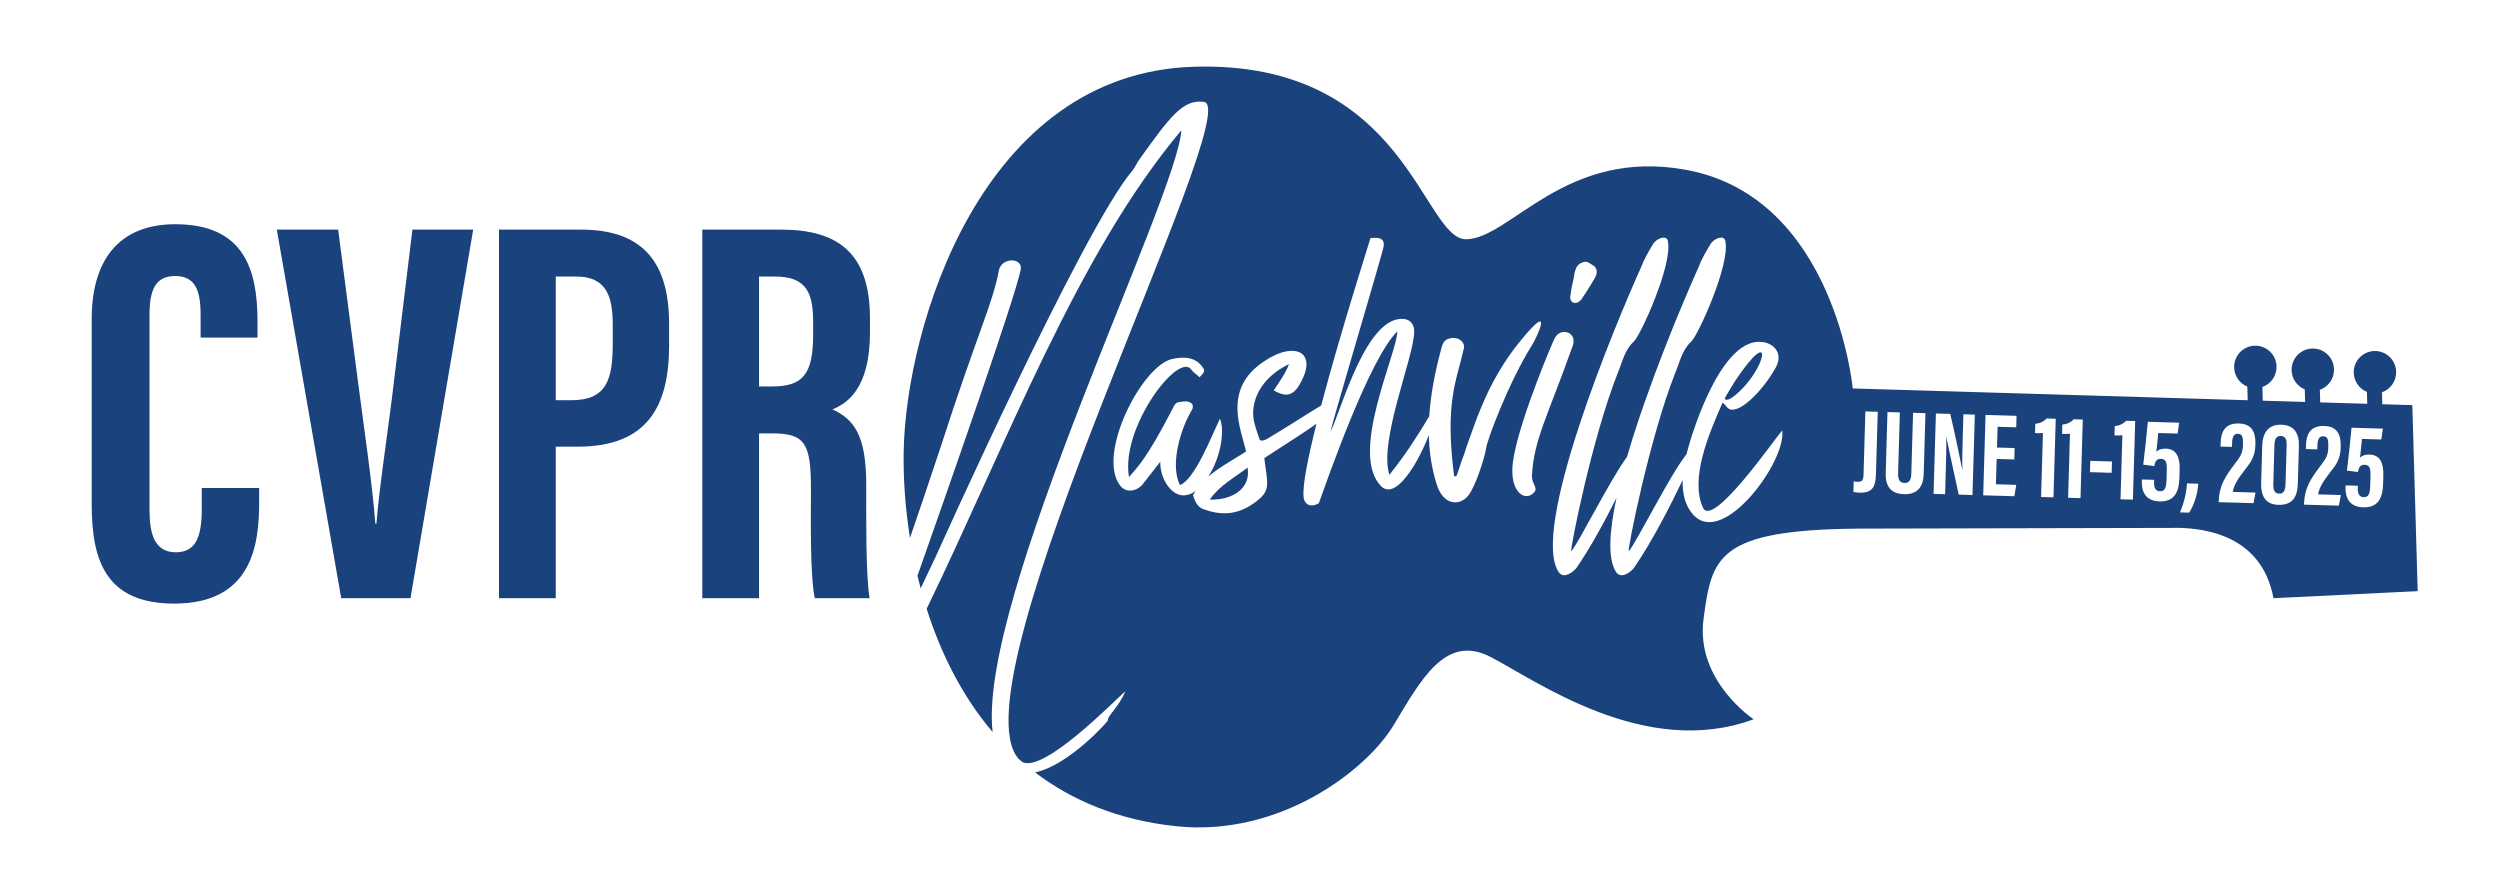
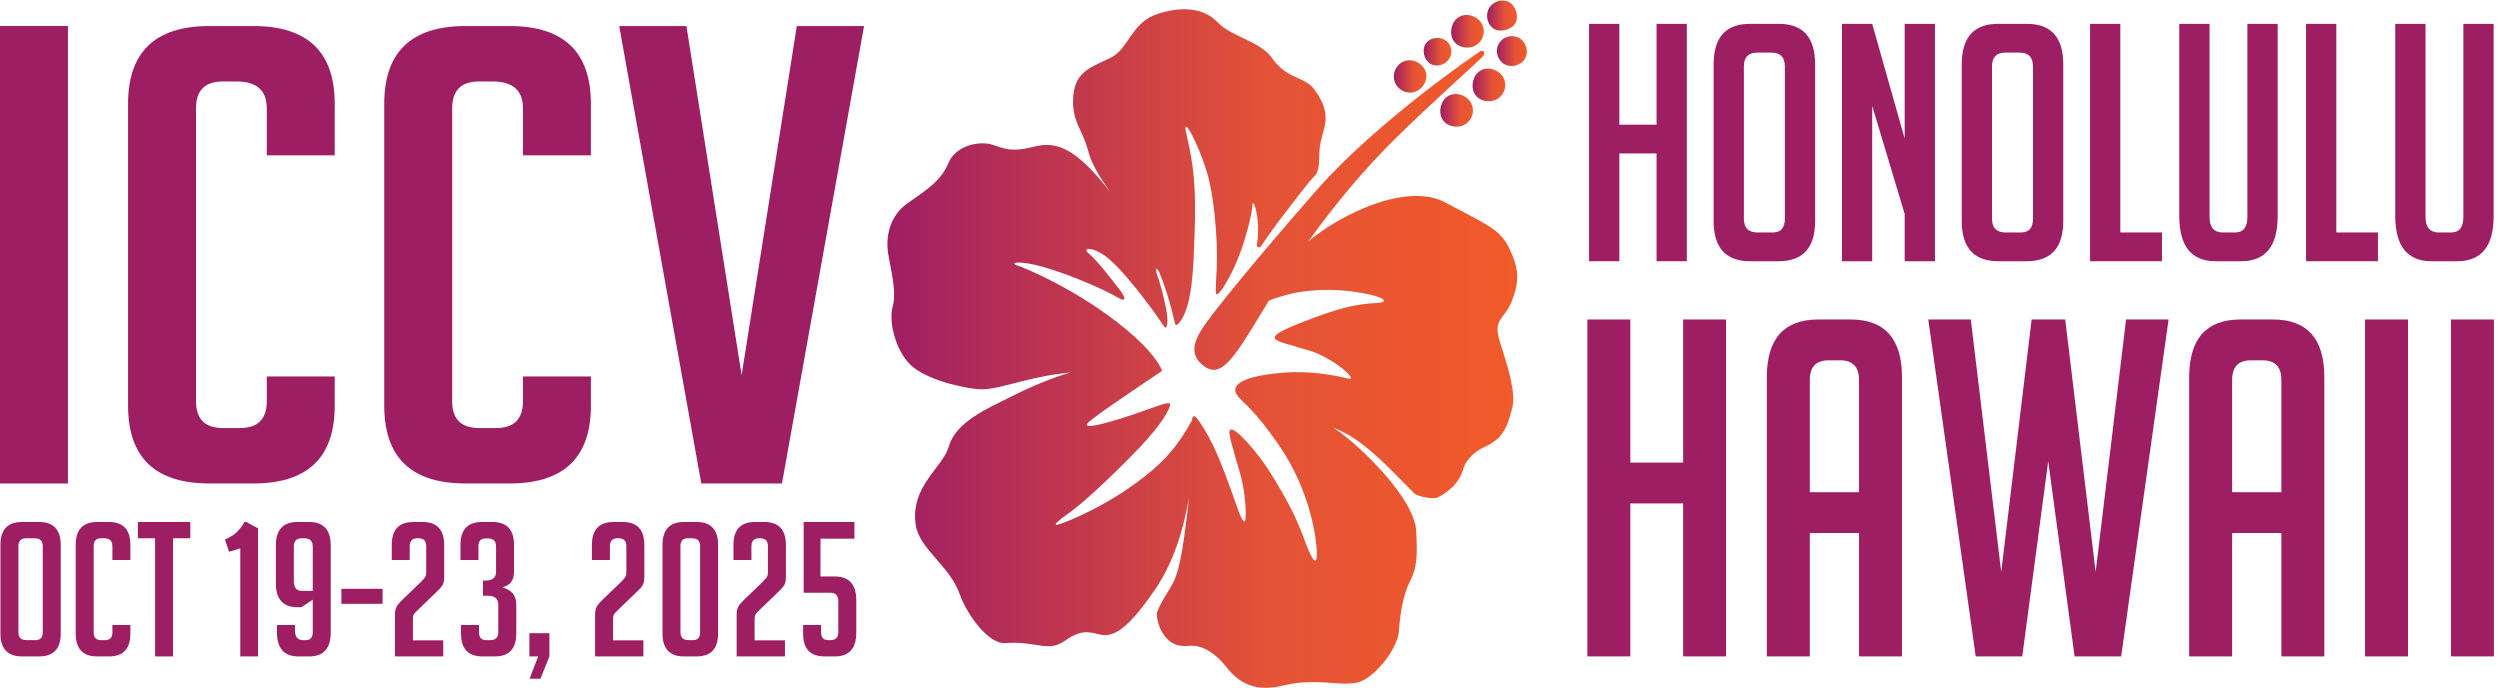
- <svg xmlns="http://www.w3.org/2000/svg" width="677" height="241" xml:space="preserve" overflow="hidden">
-   <g transform="translate(-108 -177)">
-     <g>
-       <g>
-         <g>
-           <g>
-             <path d="M45.344 91.778 45.344 87.893C45.344 76.494 43.447 60.521 22.37 60.521 3.91 60.521 0 72.058 0 87.265L0 137.523C0 152.902 6.977 163.103 22.633 163.103 41.327 163.103 44.897 150.714 44.897 136.902L44.897 132.438 29.489 132.438 29.489 138.705C29.489 145.329 27.937 149.099 22.597 149.099 17.347 149.099 15.652 145.472 15.652 138.652L15.652 85.952C15.652 79.449 16.947 74.395 22.782 74.395 28.331 74.395 29.805 78.787 29.805 86.203L29.805 91.778 45.344 91.778" fill="#1A427D" fill-rule="nonzero" fill-opacity="1" transform="matrix(1 0 0 -1.00148 132.834 401.064)" />
-             <path d="M67.567 61.978 50.128 161.647 66.735 161.647 72.034 121.096C73.765 107.674 75.918 93.574 76.814 82.109L77.094 82.109C77.972 92.917 80.275 107.149 81.874 120.78L86.85 161.647 103.308 161.647 86.323 61.978 67.567 61.978" fill="#1A427D" fill-rule="nonzero" fill-opacity="1" transform="matrix(1 0 0 -1.00148 132.834 401.064)" />
-             <path d="M125.662 115.513 129.875 115.513C139.459 115.513 141.099 121.11 141.099 130.838L141.099 135.738C141.099 142.983 139.78 148.956 131.242 148.956L125.662 148.956ZM110.291 161.647 132.459 161.647C148.288 161.647 156.358 153.828 156.358 136.203L156.358 130.33C156.358 113.881 150.484 102.954 131.6 102.954L125.662 102.954 125.662 61.978 110.291 61.978 110.291 161.647" fill="#1A427D" fill-rule="nonzero" fill-opacity="1" transform="matrix(1 0 0 -1.00148 132.834 401.064)" />
-             <path d="M180.715 119.239 184.24 119.239C192.374 119.239 195.365 122.304 195.365 133.143L195.365 136.561C195.365 144.265 193.772 148.956 185.059 148.956L180.715 148.956ZM180.715 106.547 180.715 61.978 165.344 61.978 165.344 161.647 186.635 161.647C201.8 161.647 210.754 155.571 210.754 137.631L210.754 133.834C210.754 118.519 204.468 114.624 200.607 113.042 206.42 110.315 209.745 106.125 209.745 92.601 209.745 84.21 209.596 68.019 210.658 61.978L195.811 61.978C194.487 68 194.768 84.37 194.768 91.611 194.768 103.761 193.203 106.547 184.282 106.547L180.715 106.547" fill="#1A427D" fill-rule="nonzero" fill-opacity="1" transform="matrix(1 0 0 -1.00148 132.834 401.064)" />
-             <path d="M592.822 105.852C591.697 105.885 591.134 105.127 591.086 103.481L590.773 92.739C590.728 91.159 591.176 90.289 592.372 90.254 593.561 90.219 594.03 91.095 594.079 92.737L594.39 103.467C594.433 104.93 593.998 105.818 592.822 105.852" fill="#1A427D" fill-rule="nonzero" fill-opacity="1" transform="matrix(1 0 0 -1.00148 132.834 401.064)" />
-             <path d="M444.982 116.806C453.648 123.898 455.814 136.7 445.179 120.942 444.982 120.549 442.027 116.019 442.224 115.821 443.012 115.23 444.194 116.215 444.982 116.806" fill="#1A427D" fill-rule="nonzero" fill-opacity="1" transform="matrix(1 0 0 -1.00148 132.834 401.064)" />
-             <path d="M302.764 88.639C309.066 88.442 313.991 91.791 313.006 97.306 309.461 94.549 305.521 92.578 302.764 88.639" fill="#1A427D" fill-rule="nonzero" fill-opacity="1" transform="matrix(1 0 0 -1.00148 132.834 401.064)" />
-             <path d="M226.106 59.111C229.869 47.299 235.598 35.615 243.972 25.778 239.763 61.538 294.047 170.601 295.08 188.504 266.905 155.079 248.057 104.399 226.106 59.111" fill="#1A427D" fill-rule="nonzero" fill-opacity="1" transform="matrix(1 0 0 -1.00148 132.834 401.064)" />
-             <path d="M620.51 92.894C620.401 89.137 619.191 86.436 615.143 86.553 611.448 86.66 610.247 89.037 610.333 91.996L610.347 92.483 613.676 92.386 613.653 91.627C613.623 90.536 613.914 89.335 615.223 89.297 616.625 89.256 616.959 90.249 617.026 92.58L617.099 95.063C617.157 97.097 616.85 98.016 615.509 98.055 614.35 98.088 613.95 97.421 613.684 96.1L610.721 96.492C611.108 99.491 611.691 105.135 611.957 108.076L620.448 107.83 620.026 104.895 614.783 105.047C614.63 103.282 614.398 101.128 614.247 99.94 614.714 100.512 615.675 100.857 616.812 100.824 619.639 100.741 620.676 98.647 620.573 95.088ZM608.526 87.006 599.093 87.28 599.105 87.68C599.25 91.689 600.904 94.24 603.144 97.224 604.965 99.629 605.6 100.386 605.668 102.732 605.731 104.863 605.517 105.724 604.296 105.76 603.218 105.791 602.774 104.999 602.724 103.325L602.693 102.22 599.602 102.31 599.636 103.508C599.708 105.946 600.576 108.667 604.528 108.552 608.155 108.447 609.131 106.165 609.034 102.839 608.935 99.471 607.807 98.077 605.971 95.749 604.417 93.777 603.129 91.744 602.918 90.054L609.064 89.875ZM597.416 92.973C597.324 89.768 596.283 87.101 592.162 87.221 588.353 87.331 587.392 90.02 587.486 93.225L587.773 103.176C587.881 106.846 589.524 108.988 592.976 108.888 596.36 108.789 597.813 106.614 597.711 103.121ZM585.422 87.677 575.988 87.951 576 88.351C576.145 92.36 577.799 94.911 580.039 97.894 581.859 100.299 582.495 101.057 582.564 103.403 582.625 105.534 582.411 106.395 581.192 106.431 580.114 106.462 579.668 105.669 579.619 103.995L579.587 102.891 576.497 102.981 576.53 104.179C576.602 106.616 577.471 109.337 581.422 109.223 585.051 109.118 586.026 106.836 585.929 103.51 585.831 100.141 584.701 98.747 582.867 96.419 581.311 94.447 580.025 92.414 579.813 90.724L585.96 90.546ZM567.983 85.115 565.511 85.186C566.746 88.047 567.327 91.135 567.392 93.025L570.451 92.936C570.301 90.042 569.178 86.863 567.983 85.115ZM565.348 94.496C565.239 90.739 564.029 88.037 559.982 88.155 556.285 88.262 555.086 90.638 555.171 93.598L555.185 94.084 558.514 93.987 558.491 93.228C558.461 92.138 558.752 90.937 560.061 90.898 561.462 90.858 561.796 91.85 561.864 94.181L561.937 96.664C561.995 98.697 561.688 99.617 560.347 99.656 559.188 99.69 558.788 99.023 558.522 97.702L555.559 98.094C555.946 101.092 556.531 106.737 556.794 109.678L565.287 109.431 564.864 106.497 559.621 106.649C559.467 104.884 559.236 102.729 559.086 101.542 559.552 102.114 560.513 102.458 561.651 102.425 564.477 102.343 565.514 100.249 565.412 96.689ZM552.757 88.625 549.403 88.722 549.906 106.025C549.318 105.959 548.245 105.969 547.767 105.995L547.84 108.53C549.206 108.619 550.3 109.249 550.924 109.953L553.374 109.882ZM547.001 95.888 541.126 96.059 541.213 99.121 547.089 98.95ZM538.565 89.037 535.212 89.134 535.714 106.436C535.127 106.371 534.055 106.381 533.577 106.408L533.651 108.942C535.016 109.032 536.109 109.661 536.734 110.365L539.184 110.294ZM531.244 89.249 527.891 89.347 528.394 106.649C527.805 106.583 526.733 106.594 526.253 106.62L526.328 109.155C527.693 109.244 528.787 109.874 529.411 110.578L531.862 110.507ZM520.728 102.579 520.639 99.496 515.861 99.635 515.662 92.788 521.169 92.628 520.655 89.558 512.22 89.802 512.85 111.54 521.246 111.296 521.156 108.184 516.114 108.33 515.95 102.718ZM509.317 89.886 505.582 89.995C504.97 92.612 502.425 104.618 502.233 105.537L502.2 105.538C502.285 102.901 502.187 99.956 502.072 96.046L501.9 90.101 498.774 90.192 499.406 111.929 503.289 111.817C504.068 108.725 506.35 97.919 506.547 96.76L506.583 96.76C506.506 99.438 506.585 102.497 506.689 106.069L506.852 111.713 509.948 111.624ZM496.103 95.543C496.001 92.113 494.39 90.001 490.764 90.106 487.308 90.207 485.709 92.125 485.816 95.83L486.295 112.311 489.647 112.213 489.169 95.678C489.122 94.091 489.616 93.172 490.913 93.135 492.242 93.096 492.702 94.099 492.745 95.571L493.223 112.109 496.58 112.012ZM483.174 95.607C483.089 92.705 482.639 90.4 478.767 90.513 478.287 90.526 477.596 90.607 477.063 90.713L477.147 93.567C477.423 93.526 477.701 93.486 478.157 93.473 479.327 93.439 479.764 93.738 479.809 95.3L480.308 112.484 483.66 112.386ZM433.951 84.306C433.753 84.306 433.753 84.306 433.753 84.502 431.451 86.934 430.733 90.362 430.832 93.924 427.563 87.089 422.476 77.138 417.601 70.124 416.617 68.941 414.253 67.169 412.874 68.941 410.48 72.413 410.933 79.917 412.915 89.119 409.811 82.926 405.859 75.622 402.039 70.124 401.054 68.941 398.689 67.169 397.311 68.941 389.431 80.367 412.281 135.322 419.569 151.473 420.357 153.64 421.538 155.61 422.72 157.58 423.509 159.155 426.659 160.535 426.857 158.368 428.037 151.868 419.372 132.957 417.6 131.382 415.038 129.019 414.448 125.67 413.265 122.912 406.373 105.579 400.266 75.048 400.659 74.655 402.693 76.977 411.143 93.952 415.763 100.196 421.424 119.626 430.899 142.092 435.132 151.473 435.92 153.64 437.102 155.61 438.284 157.58 439.072 159.155 442.222 160.535 442.42 158.368 443.601 151.868 434.935 132.957 433.163 131.382 430.602 129.019 430.011 125.67 428.828 122.912 421.936 105.579 415.829 75.048 416.223 74.655 418.339 77.073 427.41 95.369 431.874 100.907 433.816 108.701 442.333 134.512 453.648 130.988 456.405 130.003 457.784 127.443 456.011 124.291 452.269 117.595 445.179 110.7 442.815 113.654 442.42 114.049 442.224 114.443 441.632 114.837 437.89 106.367 432.768 94.351 436.315 86.473 438.875 80.76 455.421 104.595 457.784 107.352 458.966 99.079 442.027 76.033 433.951 84.306ZM390.417 90.412C387.857 87.852 383.327 91.2 385.099 100.26 387.069 111.291 395.932 131.973 396.13 132.17 397.509 135.322 402.433 134.14 401.054 130.201 394.159 110.897 390.614 104.988 390.024 95.337 389.826 92.775 391.992 91.791 390.417 90.412ZM377.612 102.624C377.219 99.866 374.657 91.988 372.688 89.624 370.324 86.866 365.991 87.064 364.218 92.775 362.857 97.085 362.198 101.511 362.097 106.074 359.068 98.289 353.188 88.537 349.249 92.185 340.385 100.852 353.384 127.837 353.582 134.14 346.097 126.852 335.067 95.337 332.308 87.654 330.338 86.473 328.37 87.064 328.172 89.428 327.877 92.564 329.396 100.115 331.665 109.147 328.759 107.054 324.23 104.198 317.535 99.866 318.521 92.382 319.308 91.003 314.976 87.852 309.854 84.109 305.324 84.502 300.99 86.079 299.415 86.67 298.824 88.048 298.233 89.821 298.435 90.227 298.688 90.596 298.927 90.975 293.534 87.025 289.194 93.804 289.37 98.882L284.445 92.578C282.476 90.609 279.916 90.609 278.536 92.382 272.036 100.654 284.248 124.685 292.521 126.655 296.067 127.443 299.022 127.049 300.794 124.488 301.582 123.504 301.385 123.11 300.005 121.73 299.218 122.518 298.43 122.912 297.84 123.7 294.491 129.019 278.536 108.14 280.899 94.745 283.066 97.306 285.628 99.473 292.718 113.26 293.112 114.049 293.506 115.033 294.688 115.033 295.87 115.23 297.248 115.427 298.037 114.443 298.233 114.049 298.233 113.458 298.037 113.064 294.885 107.943 291.93 98.094 294.688 92.578 298.627 93.957 303.158 105.579 305.521 110.504 306.759 107.852 306.082 100.603 302.373 94.873 305.151 97.231 308.728 99.212 312.611 101.639 311.233 107.745 306.112 118.579 317.535 126.064 326.006 131.776 332.703 128.427 326.596 118.973 324.626 116.215 322.461 116.806 320.096 118.185 321.673 120.549 323.248 122.715 324.233 125.276 318.521 122.518 315.173 118.185 314.581 113.26 314.188 110.306 315.369 107.745 316.156 105.185 316.354 104.397 317.143 104.397 318.521 105.185 325.876 109.598 330.348 112.593 332.937 114.077 338.318 134.427 346.294 159.225 346.294 159.352 349.444 159.746 350.431 158.761 349.642 156.2 346.885 146.154 335.855 109.321 335.46 106.958 338.415 112.867 345.112 138.474 355.354 137.489 357.128 137.291 358.308 135.912 358.113 133.745 357.915 126.852 348.461 104.397 351.416 95.337 355.604 100.574 359.021 105.813 362.211 111.187 362.576 116.96 363.717 122.953 365.398 129.216 365.991 131.579 366.582 132.17 368.748 132.367 370.522 132.367 372.095 130.989 371.505 129.216 369.537 120.549 366.385 114.837 368.945 94.943L369.537 94.943C369.733 95.139 370.915 99.079 371.112 99.473 371.703 100.852 372.095 102.427 372.688 104.003 373.869 107.155 374.855 110.306 376.234 113.458 378.794 119.761 382.339 126.064 387.066 131.776 396.128 142.807 391.399 132.564 390.021 130.397 383.521 119.958 378.005 104.988 377.612 102.624ZM400.463 143.989C400.659 145.762 401.054 147.337 401.448 149.111 401.448 149.701 401.644 150.291 401.841 150.883 402.039 151.473 402.433 152.261 403.418 152.655 404.993 153.443 405.584 152.458 406.765 151.868 408.145 150.685 407.553 149.306 406.569 147.731 405.584 146.154 404.796 144.776 403.811 143.397 402.433 140.837 399.872 141.625 400.463 143.989ZM628.422 114.184 620.3 114.426 620.207 117.66C622.502 118.465 624.117 120.683 624.044 123.245 623.951 126.416 621.306 128.912 618.135 128.82 614.964 128.728 612.467 126.083 612.559 122.912 612.627 120.57 614.089 118.6 616.126 117.765L616.219 114.548 603.477 114.927 603.379 118.329C605.675 119.135 607.291 121.352 607.217 123.914 607.125 127.086 604.48 129.582 601.308 129.49 598.136 129.398 595.64 126.753 595.732 123.582 595.801 121.24 597.262 119.27 599.298 118.435L599.396 115.049 587.923 115.39 587.817 119.091C590.113 119.896 591.728 122.114 591.655 124.676 591.562 127.847 588.916 130.343 585.746 130.251 582.574 130.16 580.078 127.514 580.17 124.343 580.237 122.002 581.7 120.032 583.736 119.196L583.842 115.512 537.471 116.894 537.45 116.894 484.637 118.467 476.886 118.698C476.886 118.698 472.118 170.375 431.805 177.799 399.103 183.821 384.322 159.385 372.328 159.038 360.334 158.69 356.213 207.36 298.566 205.689 240.917 204.02 220.451 135.274 219.878 101.57 219.763 94.707 220.241 86.706 221.588 78.261 223.952 85.152 226.705 93.258 229.884 102.821 239.929 133.943 243.868 141.231 245.641 150.489 246.231 154.231 252.338 154.231 251.55 150.685 249.787 142.46 232.367 92.847 223.618 68.055 223.89 66.916 224.178 65.776 224.484 64.634 225.476 66.728 226.667 69.248 228.111 72.291L228.504 73.079C228.504 73.079 268.49 162.11 281.884 177.671 282.671 178.656 283.065 179.837 283.853 180.822 291.929 192.049 295.475 196.973 301.187 196.186 312.72 194.623 232.899 39.63 250.941 18.606 251.293 18.29 251.654 17.977 252.014 17.666 257.82 14.779 276.13 33.43 279.914 36.836 278.141 32.503 274.989 30.139 275.187 28.956 275.187 28.634 264.521 16.73 255.463 14.874 265.438 7.302 277.983 1.97 293.675 0.319 321.63-2.623 345.127 15.364 352.518 27.581 359.907 39.799 366.512 52.382 378.697 46.153 390.882 39.923 420.549 18.325 450.049 29.246 450.049 29.246 434.26 39.632 436.485 56.346 438.712 73.061 440.046 80.457 478.372 80.793L565.492 80.995C571.693 80.788 587.612 79.312 590.825 61.981L629.878 63.887 628.422 114.184" fill="#1A427D" fill-rule="nonzero" fill-opacity="1" transform="matrix(1 0 0 -1.00148 132.834 401.064)" />
-           </g>
-         </g>
-       </g>
-     </g>
+ <svg xmlns="http://www.w3.org/2000/svg" width="100%" height="100%" viewBox="0 0 1363 375" version="1.1" xml:space="preserve" style="fill-rule:evenodd;clip-rule:evenodd;stroke-linejoin:round;stroke-miterlimit:2;">
+   <g transform="matrix(4.16667,0,0,4.16667,0,0)">
+     <rect x="0" y="3.407" width="8.889" height="59.854" style="fill:rgb(158,30,99);fill-rule:nonzero;" />
+     <path d="M43.797,49.256L43.797,53.09C43.797,59.871 40.247,63.261 33.148,63.261L27.407,63.261C20.308,63.261 16.759,59.871 16.759,53.09L16.759,13.577C16.759,6.797 20.308,3.407 27.407,3.407L33.148,3.407C40.247,3.407 43.797,6.797 43.797,13.577L43.797,20.329L34.908,20.329L34.908,14.161C34.908,11.826 33.58,10.659 30.926,10.659L29.167,10.659C26.82,10.659 25.648,11.826 25.648,14.161L25.648,52.507C25.648,54.841 26.82,56.008 29.167,56.008L31.389,56.008C33.734,56.008 34.908,54.841 34.908,52.507L34.908,49.256L43.797,49.256Z" style="fill:rgb(158,30,99);fill-rule:nonzero;" />
+     <path d="M77.317,49.256L77.317,53.09C77.317,59.871 73.767,63.261 66.668,63.261L60.927,63.261C53.828,63.261 50.279,59.871 50.279,53.09L50.279,13.577C50.279,6.797 53.828,3.407 60.927,3.407L66.668,3.407C73.767,3.407 77.317,6.797 77.317,13.577L77.317,20.329L68.428,20.329L68.428,14.161C68.428,11.826 67.1,10.659 64.446,10.659L62.687,10.659C60.34,10.659 59.168,11.826 59.168,14.161L59.168,52.507C59.168,54.841 60.34,56.008 62.687,56.008L64.909,56.008C67.254,56.008 68.428,54.841 68.428,52.507L68.428,49.256L77.317,49.256Z" style="fill:rgb(158,30,99);fill-rule:nonzero;" />
+     <path d="M113.06,3.407L102.318,63.261L91.762,63.261L81.021,3.407L89.817,3.407L97.04,49.089L104.263,3.407L113.06,3.407Z" style="fill:rgb(158,30,99);fill-rule:nonzero;" />
+     <path d="M216.756,34.182L216.756,20.079L211.888,20.079L211.888,34.182L207.927,34.182L207.927,3.122L211.888,3.122L211.888,16.316L216.756,16.316L216.756,3.122L220.716,3.122L220.716,34.182L216.756,34.182Z" style="fill:rgb(158,30,99);fill-rule:nonzero;" />
+     <path d="M229.957,30.418L231.979,30.418C233.023,30.418 233.546,29.812 233.546,28.601L233.546,8.703C233.546,7.492 232.954,6.886 231.772,6.886L229.916,6.886C228.761,6.886 228.183,7.492 228.183,8.703L228.183,28.601C228.183,29.812 228.774,30.418 229.957,30.418ZM229.008,34.182C225.817,34.182 224.223,32.423 224.223,28.904L224.223,8.443C224.223,4.896 225.804,3.122 228.967,3.122L232.763,3.122C235.925,3.122 237.507,4.896 237.507,8.443L237.507,28.904C237.507,32.423 235.911,34.182 232.721,34.182L229.008,34.182Z" style="fill:rgb(158,30,99);fill-rule:nonzero;" />
+     <path d="M249.223,18.133L249.223,3.122L253.184,3.122L253.184,34.182L249.223,34.182L249.223,27.995L244.974,13.85L244.974,34.182L241.013,34.182L241.013,3.122L244.974,3.122L249.223,18.133Z" style="fill:rgb(158,30,99);fill-rule:nonzero;" />
+     <path d="M262.425,30.418L264.446,30.418C265.491,30.418 266.014,29.812 266.014,28.601L266.014,8.703C266.014,7.492 265.422,6.886 264.24,6.886L262.384,6.886C261.229,6.886 260.65,7.492 260.65,8.703L260.65,28.601C260.65,29.812 261.242,30.418 262.425,30.418ZM261.476,34.182C258.285,34.182 256.69,32.423 256.69,28.904L256.69,8.443C256.69,4.896 258.271,3.122 261.435,3.122L265.23,3.122C268.393,3.122 269.975,4.896 269.975,8.443L269.975,28.904C269.975,32.423 268.379,34.182 265.188,34.182L261.476,34.182Z" style="fill:rgb(158,30,99);fill-rule:nonzero;" />
+     <path d="M282.887,34.182L273.48,34.182L273.48,3.122L277.441,3.122L277.441,30.418L282.887,30.418L282.887,34.182Z" style="fill:rgb(158,30,99);fill-rule:nonzero;" />
+     <path d="M298.027,3.122L298.027,28.299C298.027,32.221 296.432,34.182 293.241,34.182L289.899,34.182C286.736,34.182 285.155,32.206 285.155,28.255L285.155,3.122L289.116,3.122L289.116,28.385C289.116,29.741 289.693,30.418 290.849,30.418L292.458,30.418C293.53,30.418 294.066,29.741 294.066,28.385L294.066,3.122L298.027,3.122Z" style="fill:rgb(158,30,99);fill-rule:nonzero;" />
+     <path d="M311.147,34.182L301.74,34.182L301.74,3.122L305.701,3.122L305.701,30.418L311.147,30.418L311.147,34.182Z" style="fill:rgb(158,30,99);fill-rule:nonzero;" />
+     <path d="M326.287,3.122L326.287,28.299C326.287,32.221 324.691,34.182 321.501,34.182L318.159,34.182C314.996,34.182 313.415,32.206 313.415,28.255L313.415,3.122L317.376,3.122L317.376,28.385C317.376,29.741 317.953,30.418 319.108,30.418L320.718,30.418C321.79,30.418 322.326,29.741 322.326,28.385L322.326,3.122L326.287,3.122Z" style="fill:rgb(158,30,99);fill-rule:nonzero;" />
+     <path d="M220.236,85.888L220.236,65.872L213.327,65.872L213.327,85.888L207.705,85.888L207.705,41.804L213.327,41.804L213.327,60.531L220.236,60.531L220.236,41.804L225.857,41.804L225.857,85.888L220.236,85.888Z" style="fill:rgb(158,30,99);fill-rule:nonzero;" />
+     <path d="M243.249,64.399L243.249,49.724C243.249,48.005 242.429,47.146 240.789,47.146L239.267,47.146C237.627,47.146 236.808,48.005 236.808,49.724L236.808,64.399L243.249,64.399ZM236.808,85.888L231.186,85.888L231.186,49.356C231.186,44.321 233.431,41.804 237.92,41.804L242.136,41.804C246.625,41.804 248.87,44.321 248.87,49.356L248.87,85.888L243.249,85.888L243.249,69.741L236.808,69.741L236.808,85.888Z" style="fill:rgb(158,30,99);fill-rule:nonzero;" />
+     <path d="M283.756,41.804L277.549,85.888L271.459,85.888L268.004,60.346L264.608,85.888L258.518,85.888L252.311,41.804L257.874,41.804L261.855,74.836L265.838,41.804L270.229,41.804L274.211,74.836L278.193,41.804L283.756,41.804Z" style="fill:rgb(158,30,99);fill-rule:nonzero;" />
+     <path d="M298.513,64.399L298.513,49.724C298.513,48.005 297.692,47.146 296.053,47.146L294.53,47.146C292.891,47.146 292.071,48.005 292.071,49.724L292.071,64.399L298.513,64.399ZM292.071,85.888L286.449,85.888L286.449,49.356C286.449,44.321 288.694,41.804 293.184,41.804L297.399,41.804C301.889,41.804 304.134,44.321 304.134,49.356L304.134,85.888L298.513,85.888L298.513,69.741L292.071,69.741L292.071,85.888Z" style="fill:rgb(158,30,99);fill-rule:nonzero;" />
+     <rect x="309.461" y="41.804" width="5.622" height="44.084" style="fill:rgb(158,30,99);fill-rule:nonzero;" />
+     <rect x="320.703" y="41.804" width="5.622" height="44.084" style="fill:rgb(158,30,99);fill-rule:nonzero;" />
+     <path d="M3.463,83.76L4.663,83.76C5.284,83.76 5.594,83.417 5.594,82.732L5.594,71.461C5.594,70.776 5.243,70.432 4.541,70.432L3.438,70.432C2.752,70.432 2.409,70.776 2.409,71.461L2.409,82.732C2.409,83.417 2.76,83.76 3.463,83.76ZM2.899,85.892C1.004,85.892 0.057,84.896 0.057,82.903L0.057,71.315C0.057,69.305 0.996,68.301 2.875,68.301L5.128,68.301C7.007,68.301 7.946,69.305 7.946,71.315L7.946,82.903C7.946,84.896 6.999,85.892 5.104,85.892L2.899,85.892Z" style="fill:rgb(158,30,99);fill-rule:nonzero;" />
+     <path d="M17.06,81.776L17.06,82.903C17.06,84.896 16.12,85.892 14.242,85.892L12.723,85.892C10.845,85.892 9.906,84.896 9.906,82.903L9.906,71.29C9.906,69.297 10.845,68.301 12.723,68.301L14.242,68.301C16.12,68.301 17.06,69.297 17.06,71.29L17.06,73.275L14.708,73.275L14.708,71.461C14.708,70.776 14.356,70.432 13.654,70.432L13.189,70.432C12.568,70.432 12.258,70.776 12.258,71.461L12.258,82.732C12.258,83.417 12.568,83.76 13.189,83.76L13.777,83.76C14.398,83.76 14.708,83.417 14.708,82.732L14.708,81.776L17.06,81.776Z" style="fill:rgb(158,30,99);fill-rule:nonzero;" />
+     <path d="M22.646,70.432L22.646,85.892L20.294,85.892L20.294,70.432L18.04,70.432L18.04,68.301L24.9,68.301L24.9,70.432L22.646,70.432Z" style="fill:rgb(158,30,99);fill-rule:nonzero;" />
+     <path d="M29.971,72.197L29.432,70.579C30.036,70.351 30.55,70.033 30.976,69.623C31.4,69.215 31.735,68.775 31.98,68.301L32.225,68.301L33.769,69.134L33.769,85.892L31.441,85.892L31.441,71.755L29.971,72.197Z" style="fill:rgb(158,30,99);fill-rule:nonzero;" />
+     <path d="M40.922,77.317L40.922,71.486C40.922,70.784 40.538,70.432 39.771,70.432L39.501,70.432C38.799,70.432 38.448,70.784 38.448,71.486L38.448,76.043C38.448,76.892 38.799,77.317 39.501,77.317L40.922,77.317ZM38.595,81.776L38.595,82.487C38.595,83.336 38.946,83.76 39.648,83.76L39.991,83.76C40.612,83.76 40.922,83.417 40.922,82.732L40.922,78.468L39.452,79.449L38.913,79.449C37.035,79.449 36.096,78.404 36.096,76.313L36.096,71.388C36.096,69.33 37.035,68.301 38.913,68.301L40.457,68.301C42.335,68.301 43.274,69.33 43.274,71.388L43.274,82.756C43.274,84.847 42.335,85.892 40.457,85.892L39.06,85.892C37.182,85.892 36.243,84.847 36.243,82.756L36.243,81.776L38.595,81.776Z" style="fill:rgb(158,30,99);fill-rule:nonzero;" />
+     <rect x="44.67" y="77.047" width="5.391" height="1.96" style="fill:rgb(158,30,99);fill-rule:nonzero;" />
+     <path d="M57.998,83.785L57.998,85.892L51.677,85.892L51.677,80.478C51.677,80.183 51.702,79.939 51.751,79.743C51.799,79.546 51.885,79.363 52.008,79.191C52.13,79.02 52.347,78.779 52.657,78.468L55.034,76.19C55.213,76.01 55.356,75.856 55.462,75.724C55.568,75.594 55.642,75.484 55.683,75.394C55.723,75.304 55.748,75.21 55.756,75.112C55.764,75.014 55.769,74.883 55.769,74.72L55.769,71.461C55.769,70.776 55.434,70.432 54.764,70.432L54.617,70.432C53.947,70.432 53.612,70.776 53.612,71.461L53.612,73.275L51.261,73.275L51.261,71.315C51.261,69.305 52.2,68.301 54.078,68.301L55.303,68.301C57.181,68.301 58.121,69.305 58.121,71.315L58.121,75.529C58.121,75.856 58.075,76.141 57.986,76.386C57.896,76.631 57.663,76.933 57.288,77.292L54.69,79.791C54.364,80.102 54.176,80.315 54.127,80.428C54.078,80.543 54.049,80.658 54.041,80.772C54.033,80.886 54.029,81.041 54.029,81.237L54.029,83.785L57.998,83.785Z" style="fill:rgb(158,30,99);fill-rule:nonzero;" />
+     <path d="M65.715,76.852C66.94,77.178 67.553,77.921 67.553,79.081L67.553,82.903C67.553,84.896 66.613,85.892 64.735,85.892L63.143,85.892C61.264,85.892 60.325,84.896 60.325,82.903L60.325,81.776L62.677,81.776L62.677,82.732C62.677,83.417 62.987,83.76 63.608,83.76L64.147,83.76C64.849,83.76 65.201,83.417 65.201,82.732L65.201,79.106C65.201,78.338 64.743,77.953 63.829,77.953L63.191,77.953L63.191,75.969L63.535,75.969C64.449,75.969 64.907,75.586 64.907,74.818L64.907,71.486C64.907,70.8 64.555,70.457 63.853,70.457L63.535,70.457C62.914,70.457 62.604,70.8 62.604,71.486L62.604,73.275L60.252,73.275L60.252,71.315C60.252,69.305 61.19,68.301 63.069,68.301L64.441,68.301C66.319,68.301 67.258,69.305 67.258,71.315L67.258,74.818C67.258,75.929 66.744,76.607 65.715,76.852Z" style="fill:rgb(158,30,99);fill-rule:nonzero;" />
+     <path d="M69.292,88.807L70.419,85.892L69.267,85.892L69.267,82.854L71.889,82.854L71.889,85.892L70.713,88.807L69.292,88.807Z" style="fill:rgb(158,30,99);fill-rule:nonzero;" />
+     <path d="M84.188,83.785L84.188,85.892L77.867,85.892L77.867,80.478C77.867,80.183 77.891,79.939 77.94,79.743C77.989,79.546 78.075,79.363 78.197,79.191C78.32,79.02 78.536,78.779 78.847,78.468L81.223,76.19C81.402,76.01 81.545,75.856 81.652,75.724C81.758,75.594 81.831,75.484 81.872,75.394C81.913,75.304 81.938,75.21 81.946,75.112C81.954,75.014 81.958,74.883 81.958,74.72L81.958,71.461C81.958,70.776 81.623,70.432 80.954,70.432L80.807,70.432C80.137,70.432 79.802,70.776 79.802,71.461L79.802,73.275L77.45,73.275L77.45,71.315C77.45,69.305 78.389,68.301 80.268,68.301L81.493,68.301C83.371,68.301 84.31,69.305 84.31,71.315L84.31,75.529C84.31,75.856 84.265,76.141 84.175,76.386C84.085,76.631 83.853,76.933 83.477,77.292L80.88,79.791C80.553,80.102 80.365,80.315 80.316,80.428C80.268,80.543 80.239,80.658 80.231,80.772C80.222,80.886 80.218,81.041 80.218,81.237L80.218,83.785L84.188,83.785Z" style="fill:rgb(158,30,99);fill-rule:nonzero;" />
+     <path d="M89.969,70.432C89.348,70.432 89.038,70.776 89.038,71.461L89.038,82.732C89.038,83.417 89.389,83.76 90.091,83.76L90.68,83.76C91.3,83.76 91.61,83.417 91.61,82.732L91.61,71.461C91.61,70.776 91.259,70.432 90.557,70.432L89.969,70.432ZM89.503,85.892C87.625,85.892 86.686,84.887 86.686,82.878L86.686,71.315C86.686,69.305 87.625,68.301 89.503,68.301L91.145,68.301C93.023,68.301 93.962,69.305 93.962,71.315L93.962,82.878C93.962,84.887 93.023,85.892 91.145,85.892L89.503,85.892Z" style="fill:rgb(158,30,99);fill-rule:nonzero;" />
+     <path d="M102.709,83.785L102.709,85.892L96.388,85.892L96.388,80.478C96.388,80.183 96.413,79.939 96.461,79.743C96.51,79.546 96.596,79.363 96.719,79.191C96.841,79.02 97.058,78.779 97.368,78.468L99.745,76.19C99.924,76.01 100.067,75.856 100.174,75.724C100.28,75.594 100.353,75.484 100.394,75.394C100.435,75.304 100.459,75.21 100.468,75.112C100.476,75.014 100.48,74.883 100.48,74.72L100.48,71.461C100.48,70.776 100.145,70.432 99.475,70.432L99.328,70.432C98.658,70.432 98.323,70.776 98.323,71.461L98.323,73.275L95.972,73.275L95.972,71.315C95.972,69.305 96.911,68.301 98.789,68.301L100.015,68.301C101.893,68.301 102.832,69.305 102.832,71.315L102.832,75.529C102.832,75.856 102.787,76.141 102.697,76.386C102.607,76.631 102.375,76.933 101.999,77.292L99.401,79.791C99.075,80.102 98.887,80.315 98.838,80.428C98.789,80.543 98.76,80.658 98.752,80.772C98.744,80.886 98.74,81.041 98.74,81.237L98.74,83.785L102.709,83.785Z" style="fill:rgb(158,30,99);fill-rule:nonzero;" />
+     <path d="M105.085,81.776L107.438,81.776L107.438,82.732C107.438,83.417 107.748,83.76 108.369,83.76L108.638,83.76C109.34,83.76 109.691,83.417 109.691,82.732L109.691,78.713C109.691,77.946 109.365,77.562 108.711,77.562L105.159,77.562L105.159,68.301L111.798,68.301L111.798,70.482L107.364,70.482L107.364,75.43L109.226,75.43C111.104,75.43 112.043,76.468 112.043,78.542L112.043,82.781C112.043,84.855 111.104,85.892 109.226,85.892L107.903,85.892C106.024,85.892 105.085,84.896 105.085,82.903L105.085,81.776Z" style="fill:rgb(158,30,99);fill-rule:nonzero;" />
+     <path d="M151.507,1.808C154.995,0.694 157.685,1.178 159.373,2.964C161.062,4.751 164.963,5.485 166.363,7.499C168.462,10.519 170.682,9.912 172.019,11.758C174.389,15.03 173.205,16.561 172.783,18.67C172.454,20.314 172.836,21.668 172.201,22.822C170.934,24.116 169.174,26.548 167.598,28.581C166.797,29.615 165.813,31.043 164.973,32.24C164.794,32.497 164.389,32.32 164.458,32.015C164.485,31.895 164.506,31.791 164.515,31.712C164.919,28.289 163.991,26.121 163.899,26.653C163.816,27.134 163.931,27.773 162.828,31.456C161.725,35.139 159.926,38.038 159.424,38.408C158.921,38.779 159.069,38.193 159.204,35.166C159.382,31.167 158.824,25.627 157.995,22.762C156.858,18.834 154.585,14.694 155.228,17.476C156.374,22.431 156.596,25.351 156.162,34.162C155.921,39.048 155.225,40.542 154.835,41.396C154.564,41.988 153.883,42.91 153.754,42.331C153.237,40.012 152.511,37.603 151.658,35.54C151.416,35.165 151.125,34.915 151.309,35.619C151.315,35.642 151.317,35.658 151.322,35.679C151.801,37.059 152.215,38.571 152.565,40.306C152.939,42.165 152.698,43.295 152.322,42.708C151.982,42.178 148.001,36.384 145.128,33.909C143.144,32.199 141.447,32.337 142.437,33.144C143.637,34.121 145.701,36.91 146.388,37.758C147.075,38.606 147.741,39.809 146.132,38.864C144.524,37.92 140.222,36.005 136.697,34.983C133.172,33.962 132.072,34.411 133.093,34.735C134.115,35.06 139.379,37.255 144.722,41.074C148.461,43.748 151.191,46.46 152.05,48.466C152.037,48.482 152.021,48.497 152.006,48.512C152.026,48.515 152.048,48.519 152.067,48.522C147.65,51.509 142.525,54.91 142.233,55.487C141.921,56.105 144.355,55.524 147.643,54.448C150.931,53.373 153.052,52.378 153.103,52.879C153.153,53.38 152.146,55.37 149.109,58.554C145.299,62.549 141.619,65.887 139.917,67.092C138.785,67.892 137.373,68.981 138.654,68.578C139.934,68.176 145.664,65.857 150.723,61.574C153.33,59.367 154.699,57.284 155.973,54.999C156.017,54.604 156.05,54.5 156.235,54.464C156.608,54.39 158.322,57.107 159.592,60.223C161.62,65.195 162.242,68.013 162.807,68.223C163.174,68.36 163.039,64.66 162.298,62.049C161.378,58.805 160.56,56.461 160.995,56.228C161.72,55.843 164.791,59.605 165.913,61.372C169,66.238 169.878,68.442 170.846,71.069C171.397,72.562 172.23,74.283 172.296,72.785C172.382,70.843 171.523,64.289 167.344,58.248C165.638,55.783 164.504,54.427 163.247,53.132C162.824,52.751 162.439,52.37 162.152,52.04C162.089,51.978 162.026,51.917 161.962,51.855C161.973,51.854 161.985,51.854 161.997,51.853C161.804,51.612 161.677,51.408 161.655,51.272C161.592,50.874 161.266,49.27 168.11,48.75C170.952,48.534 174.034,48.945 176.4,49.538C177.876,49.907 174.623,46.899 171.422,45.906C168.523,45.006 166.81,44.701 166.795,44.191C166.779,43.68 168.076,43.011 172.179,41.486C175.674,40.187 177.784,39.758 180.215,39.646C181.791,39.574 181.252,38.86 178.258,38.346C176.629,38.066 174.092,37.678 170.53,38.138C168.981,38.337 167.435,38.792 166.039,39.335C165.733,39.829 165.429,40.325 165.126,40.827C161.34,47.095 159.697,49.663 157.387,47.789C155.716,46.433 156.135,44.842 157.309,42.992C158.484,41.142 164.43,33.813 172.323,24.834C180.216,15.856 193.453,6.802 193.764,6.677C194.18,6.511 194.402,6.952 193.957,7.461C193.627,7.839 187.238,13.532 182.619,18.09C178.564,22.09 174.777,26.595 171.203,31.578C172.268,30.708 173.331,29.953 174.381,29.319C179.527,26.212 185.397,24.511 189.085,26.483C194.216,29.227 196.19,29.9 197.414,32.356C198.75,35.039 198.85,36.774 197.832,39.353C196.814,41.931 195.264,41.627 196.28,44.813C197.255,47.87 198.39,51.346 197.88,53.326C197.37,55.306 196.916,57.239 194.471,58.368C193.168,58.969 191.875,59.895 191.415,61.498C190.94,63.156 189.516,64.41 188.064,65.116C187.606,65.338 185.476,65.013 185.018,64.526C182.938,62.459 179.829,58.979 176.757,57.086C176.047,56.649 175.265,56.272 174.459,55.95C175.162,56.416 175.874,56.946 176.594,57.556C180.487,60.858 185.103,66.022 185.299,69.428C185.495,72.833 185.402,74.289 184.474,76.104C183.547,77.919 183.197,80.404 183.053,82.54C182.909,84.676 180.369,88.091 178.202,89.097C176.036,90.101 172.552,88.54 167.89,89.7C164.583,90.521 162.315,89.632 160.529,87.35C158.742,85.067 156.948,84.403 155.759,84.496C154.569,84.589 153.191,84.643 152.02,82.65C151.616,81.964 151.26,80.538 151.389,80.151C151.94,78.607 153.194,77.003 153.673,75.896C154.402,74.215 154.821,71.405 155.252,67.964C155.395,66.815 155.497,65.879 155.566,65.083C154.905,69.157 153.564,73.609 151.136,77.137C148.087,81.568 146.023,83.49 144.034,83.046C142.53,82.711 141.549,82.284 139.359,83.824C137.065,85.438 135.782,83.848 131.479,84.142C129.421,84.283 126.586,80.593 125.57,77.727C124.231,73.951 120.213,71.813 119.8,68.559C119.162,63.541 123.363,61.209 124.159,58.398C125.063,55.203 129.313,53.405 131.874,52.111C135.12,50.469 137.778,49.402 140.046,48.746C139.593,48.789 139.14,48.84 138.688,48.901C133.395,49.616 130.267,51.198 127.759,50.906C125.251,50.614 120.546,49.483 118.757,47.34C116.968,45.197 116.326,41.861 116.796,40.159C117.266,38.458 116.831,36.486 116.267,33.508C115.704,30.531 116.772,28.133 118.457,26.821C120.141,25.509 123.01,24.03 124.039,21.453C125.068,18.876 128.354,18.432 129.876,18.942C131.399,19.452 132.365,19.933 135.123,19.23C137.73,18.565 140.347,18.692 145.277,25.162C143.885,23.127 142.845,21.47 142.44,19.941C141.565,16.641 140.195,15.935 140.435,12.593C140.676,9.25 142.982,8.715 145.338,7.558C147.695,6.4 148.019,2.923 151.507,1.808Z" style="fill:url(#_Linear1);" />
+     <path d="M190.108,3.132C190.606,2.032 191.822,1.649 192.95,2.223C194.017,2.766 194.465,3.99 193.917,5.064C193.375,6.128 192.119,6.515 191.004,6.016C189.909,5.527 189.61,4.233 190.108,3.132Z" style="fill:url(#_Linear2);" />
+     <path d="M188.689,13.477C189.187,12.377 190.403,11.994 191.531,12.568C192.598,13.111 193.046,14.335 192.498,15.409C191.956,16.473 190.7,16.86 189.584,16.362C188.49,15.873 188.191,14.579 188.689,13.477Z" style="fill:url(#_Linear3);" />
+     <path d="M192.914,10.15C193.411,9.05 194.628,8.668 195.756,9.242C196.823,9.784 197.27,11.008 196.723,12.083C196.181,13.146 194.925,13.533 193.809,13.035C192.715,12.546 192.416,11.252 192.914,10.15Z" style="fill:url(#_Linear4);" />
+     <path d="M188.105,8.57C187.092,8.643 186.352,7.797 186.283,6.775C186.214,5.755 186.969,4.983 188.04,4.96C189.054,4.938 189.878,5.673 189.899,6.693C189.92,7.704 189.137,8.496 188.105,8.57Z" style="fill:url(#_Linear5);" />
+     <path d="M196.298,7.908C195.631,7.054 195.74,5.882 196.565,5.19C197.39,4.499 198.643,4.567 199.319,5.442C199.981,6.299 199.951,7.54 199.084,8.197C198.225,8.847 196.991,8.795 196.298,7.908Z" style="fill:url(#_Linear6);" />
+     <path d="M195.023,3.365C194.356,2.511 194.442,1.252 195.267,0.56C196.093,-0.132 197.323,-0.126 197.999,0.749C198.661,1.606 198.692,3.012 197.786,3.566C196.868,4.128 195.716,4.252 195.023,3.365Z" style="fill:url(#_Linear7);" />
+     <path d="M186.572,10.47C186.262,11.592 185.167,12.359 183.989,12.052C182.856,11.757 182.179,10.68 182.433,9.544C182.688,8.408 183.808,7.643 184.963,7.95C186.095,8.251 186.885,9.337 186.572,10.47Z" style="fill:url(#_Linear8);" />
  </g>
+   <defs>
+     <linearGradient id="_Linear1" x1="0" y1="0" x2="1" y2="0" gradientUnits="userSpaceOnUse" gradientTransform="matrix(82.4003,0,0,82.4003,116.116,45.6059)">
+       <stop offset="0" style="stop-color:rgb(159,30,99);stop-opacity:1" />
+       <stop offset="0.6" style="stop-color:rgb(228,82,55);stop-opacity:1" />
+       <stop offset="1" style="stop-color:rgb(241,90,41);stop-opacity:1" />
+     </linearGradient>
+     <linearGradient id="_Linear2" x1="0" y1="0" x2="1" y2="0" gradientUnits="userSpaceOnUse" gradientTransform="matrix(4.277,0,0,4.277,189.875,4.09417)">
+       <stop offset="0" style="stop-color:rgb(159,30,99);stop-opacity:1" />
+       <stop offset="0.6" style="stop-color:rgb(228,82,55);stop-opacity:1" />
+       <stop offset="1" style="stop-color:rgb(241,90,41);stop-opacity:1" />
+     </linearGradient>
+     <linearGradient id="_Linear3" x1="0" y1="0" x2="1" y2="0" gradientUnits="userSpaceOnUse" gradientTransform="matrix(4.27698,0,0,4.27698,188.456,14.4397)">
+       <stop offset="0" style="stop-color:rgb(159,30,99);stop-opacity:1" />
+       <stop offset="0.6" style="stop-color:rgb(228,82,55);stop-opacity:1" />
+       <stop offset="1" style="stop-color:rgb(241,90,41);stop-opacity:1" />
+     </linearGradient>
+     <linearGradient id="_Linear4" x1="0" y1="0" x2="1" y2="0" gradientUnits="userSpaceOnUse" gradientTransform="matrix(4.27697,0,0,4.27697,192.68,11.1128)">
+       <stop offset="0" style="stop-color:rgb(159,30,99);stop-opacity:1" />
+       <stop offset="0.6" style="stop-color:rgb(228,82,55);stop-opacity:1" />
+       <stop offset="1" style="stop-color:rgb(241,90,41);stop-opacity:1" />
+     </linearGradient>
+     <linearGradient id="_Linear5" x1="0" y1="0" x2="1" y2="0" gradientUnits="userSpaceOnUse" gradientTransform="matrix(3.62091,0,0,3.62091,186.278,6.76636)">
+       <stop offset="0" style="stop-color:rgb(159,30,99);stop-opacity:1" />
+       <stop offset="0.6" style="stop-color:rgb(228,82,55);stop-opacity:1" />
+       <stop offset="1" style="stop-color:rgb(241,90,41);stop-opacity:1" />
+     </linearGradient>
+     <linearGradient id="_Linear6" x1="0" y1="0" x2="1" y2="0" gradientUnits="userSpaceOnUse" gradientTransform="matrix(3.91628,0,0,3.91628,195.863,6.67875)">
+       <stop offset="0" style="stop-color:rgb(159,30,99);stop-opacity:1" />
+       <stop offset="0.6" style="stop-color:rgb(228,82,55);stop-opacity:1" />
+       <stop offset="1" style="stop-color:rgb(241,90,41);stop-opacity:1" />
+     </linearGradient>
+     <linearGradient id="_Linear7" x1="0" y1="0" x2="1" y2="0" gradientUnits="userSpaceOnUse" gradientTransform="matrix(3.90396,0,0,3.90396,194.579,2.03666)">
+       <stop offset="0" style="stop-color:rgb(159,30,99);stop-opacity:1" />
+       <stop offset="0.6" style="stop-color:rgb(228,82,55);stop-opacity:1" />
+       <stop offset="1" style="stop-color:rgb(241,90,41);stop-opacity:1" />
+     </linearGradient>
+     <linearGradient id="_Linear8" x1="0" y1="0" x2="1" y2="0" gradientUnits="userSpaceOnUse" gradientTransform="matrix(4.26056,0,0,4.26056,182.38,10.0005)">
+       <stop offset="0" style="stop-color:rgb(159,30,99);stop-opacity:1" />
+       <stop offset="0.6" style="stop-color:rgb(228,82,55);stop-opacity:1" />
+       <stop offset="1" style="stop-color:rgb(241,90,41);stop-opacity:1" />
+     </linearGradient>
+   </defs>
</svg>
